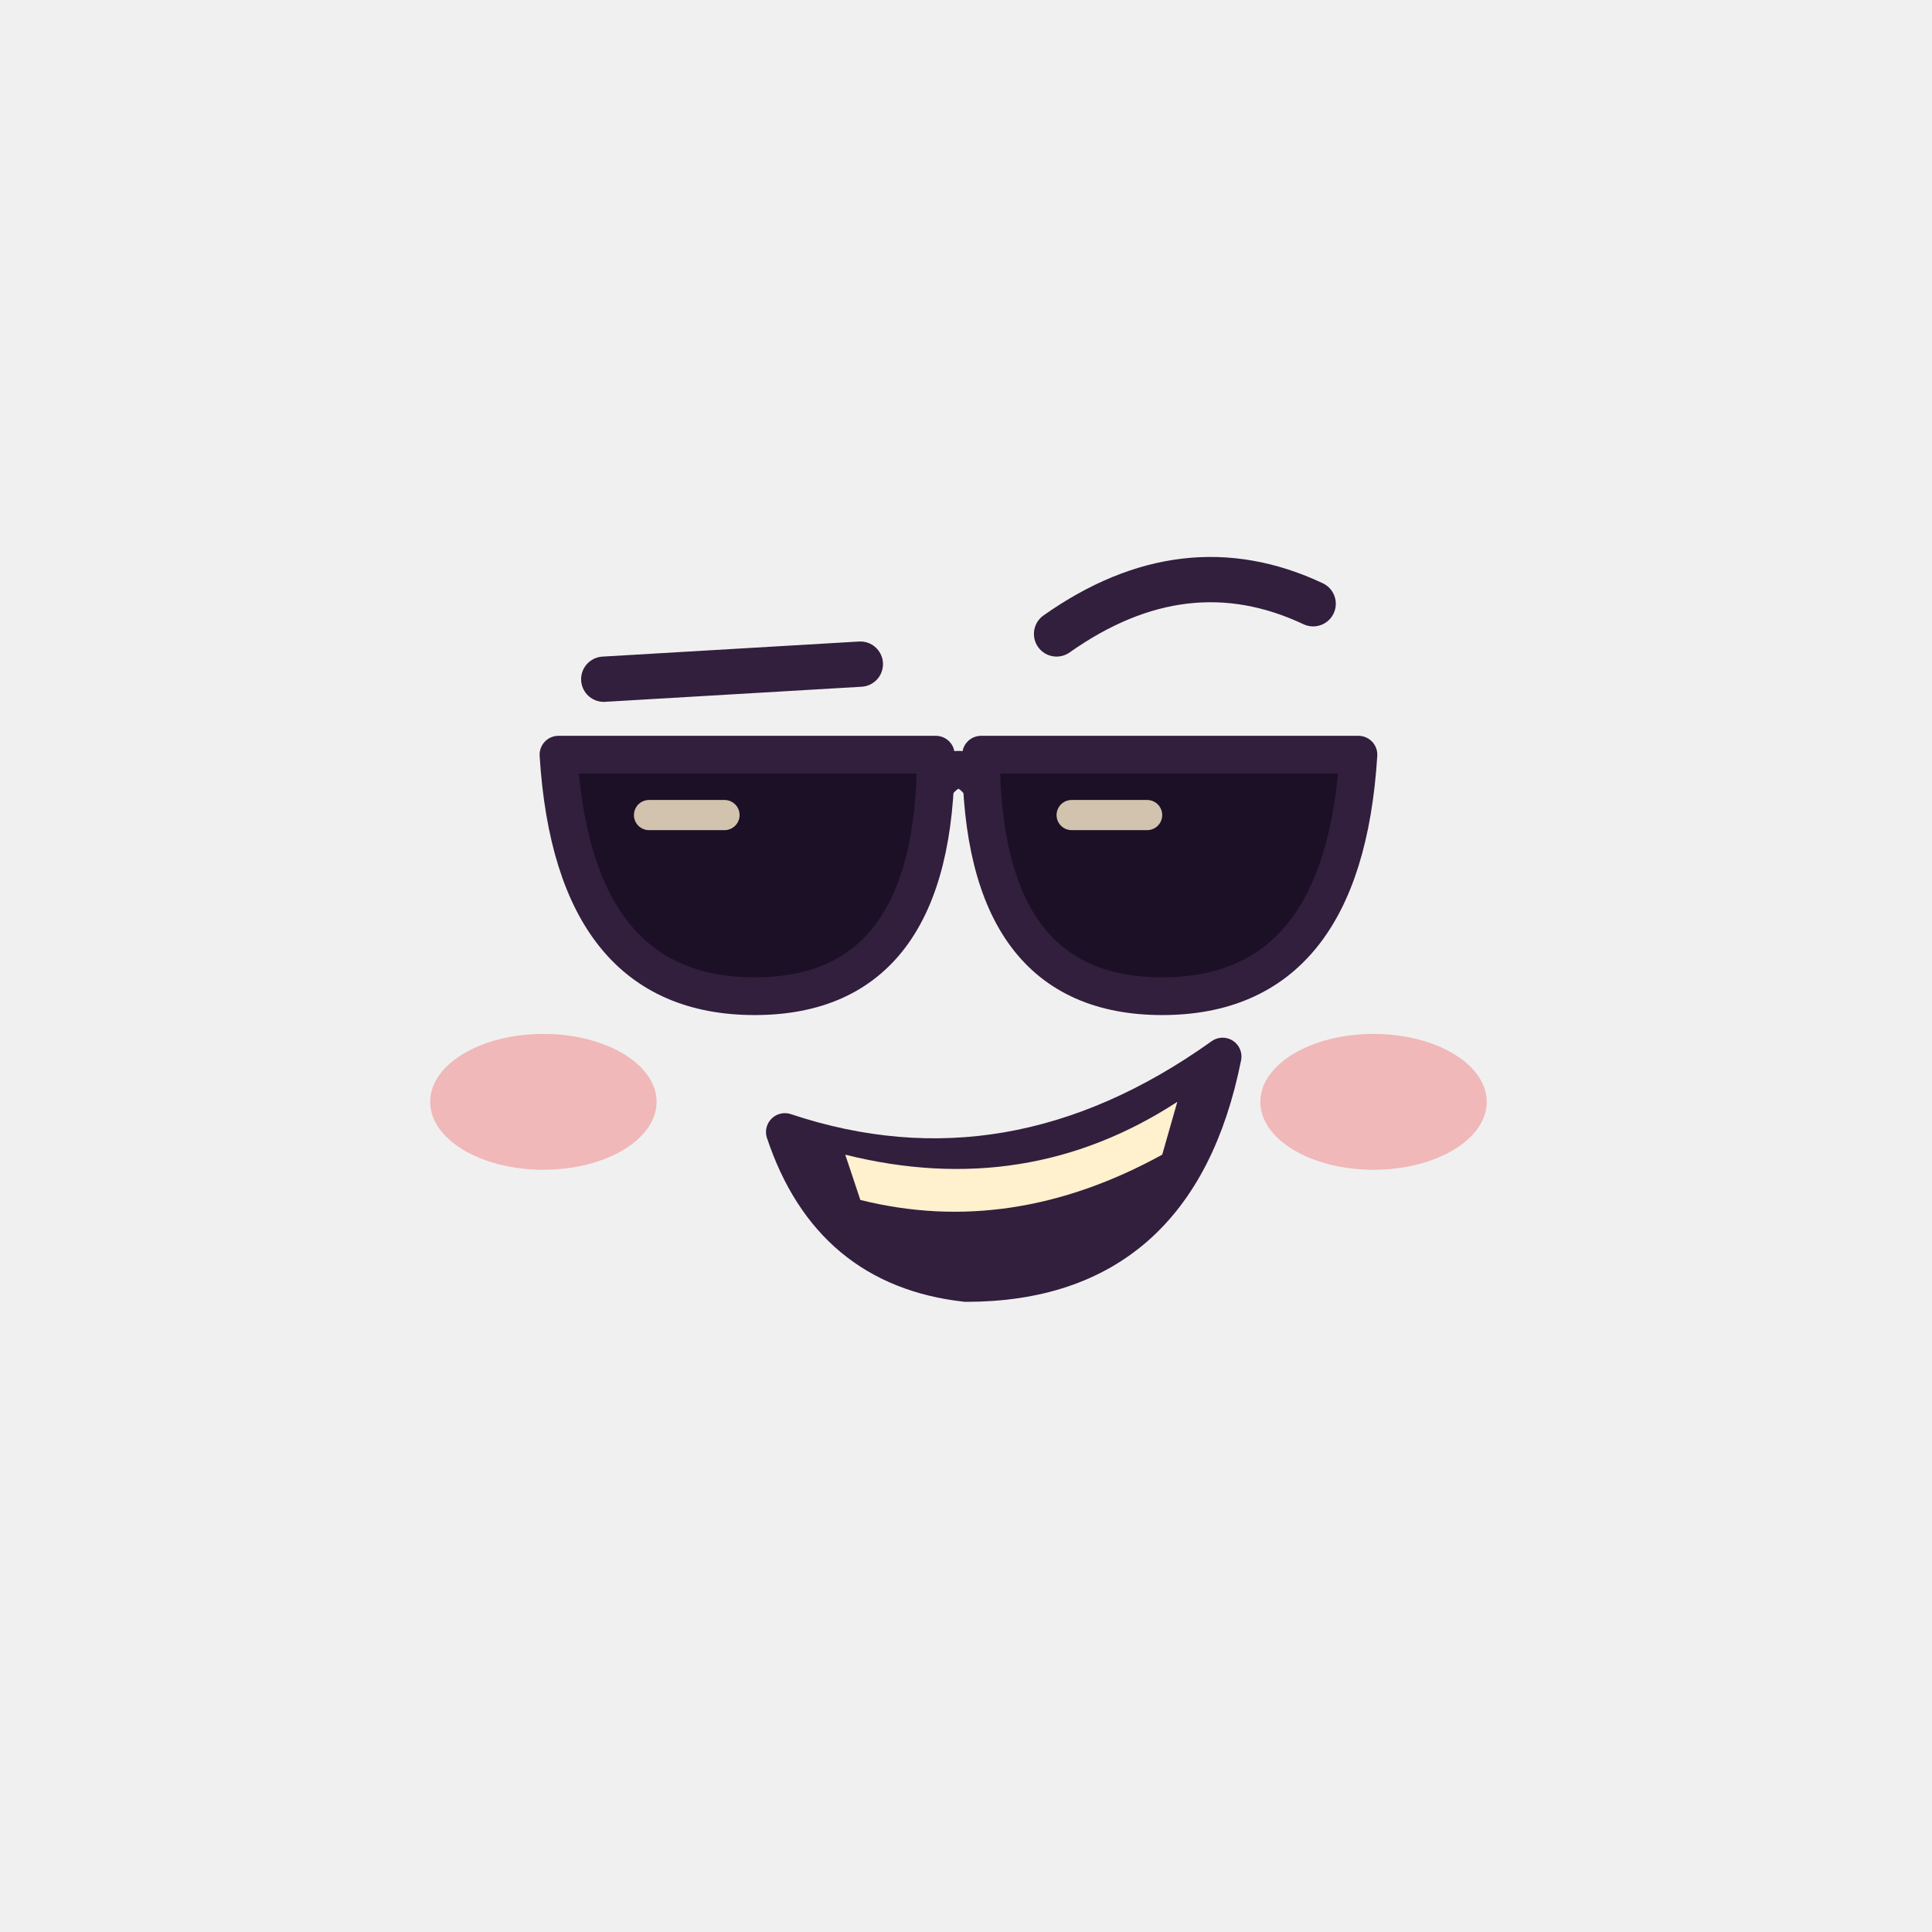
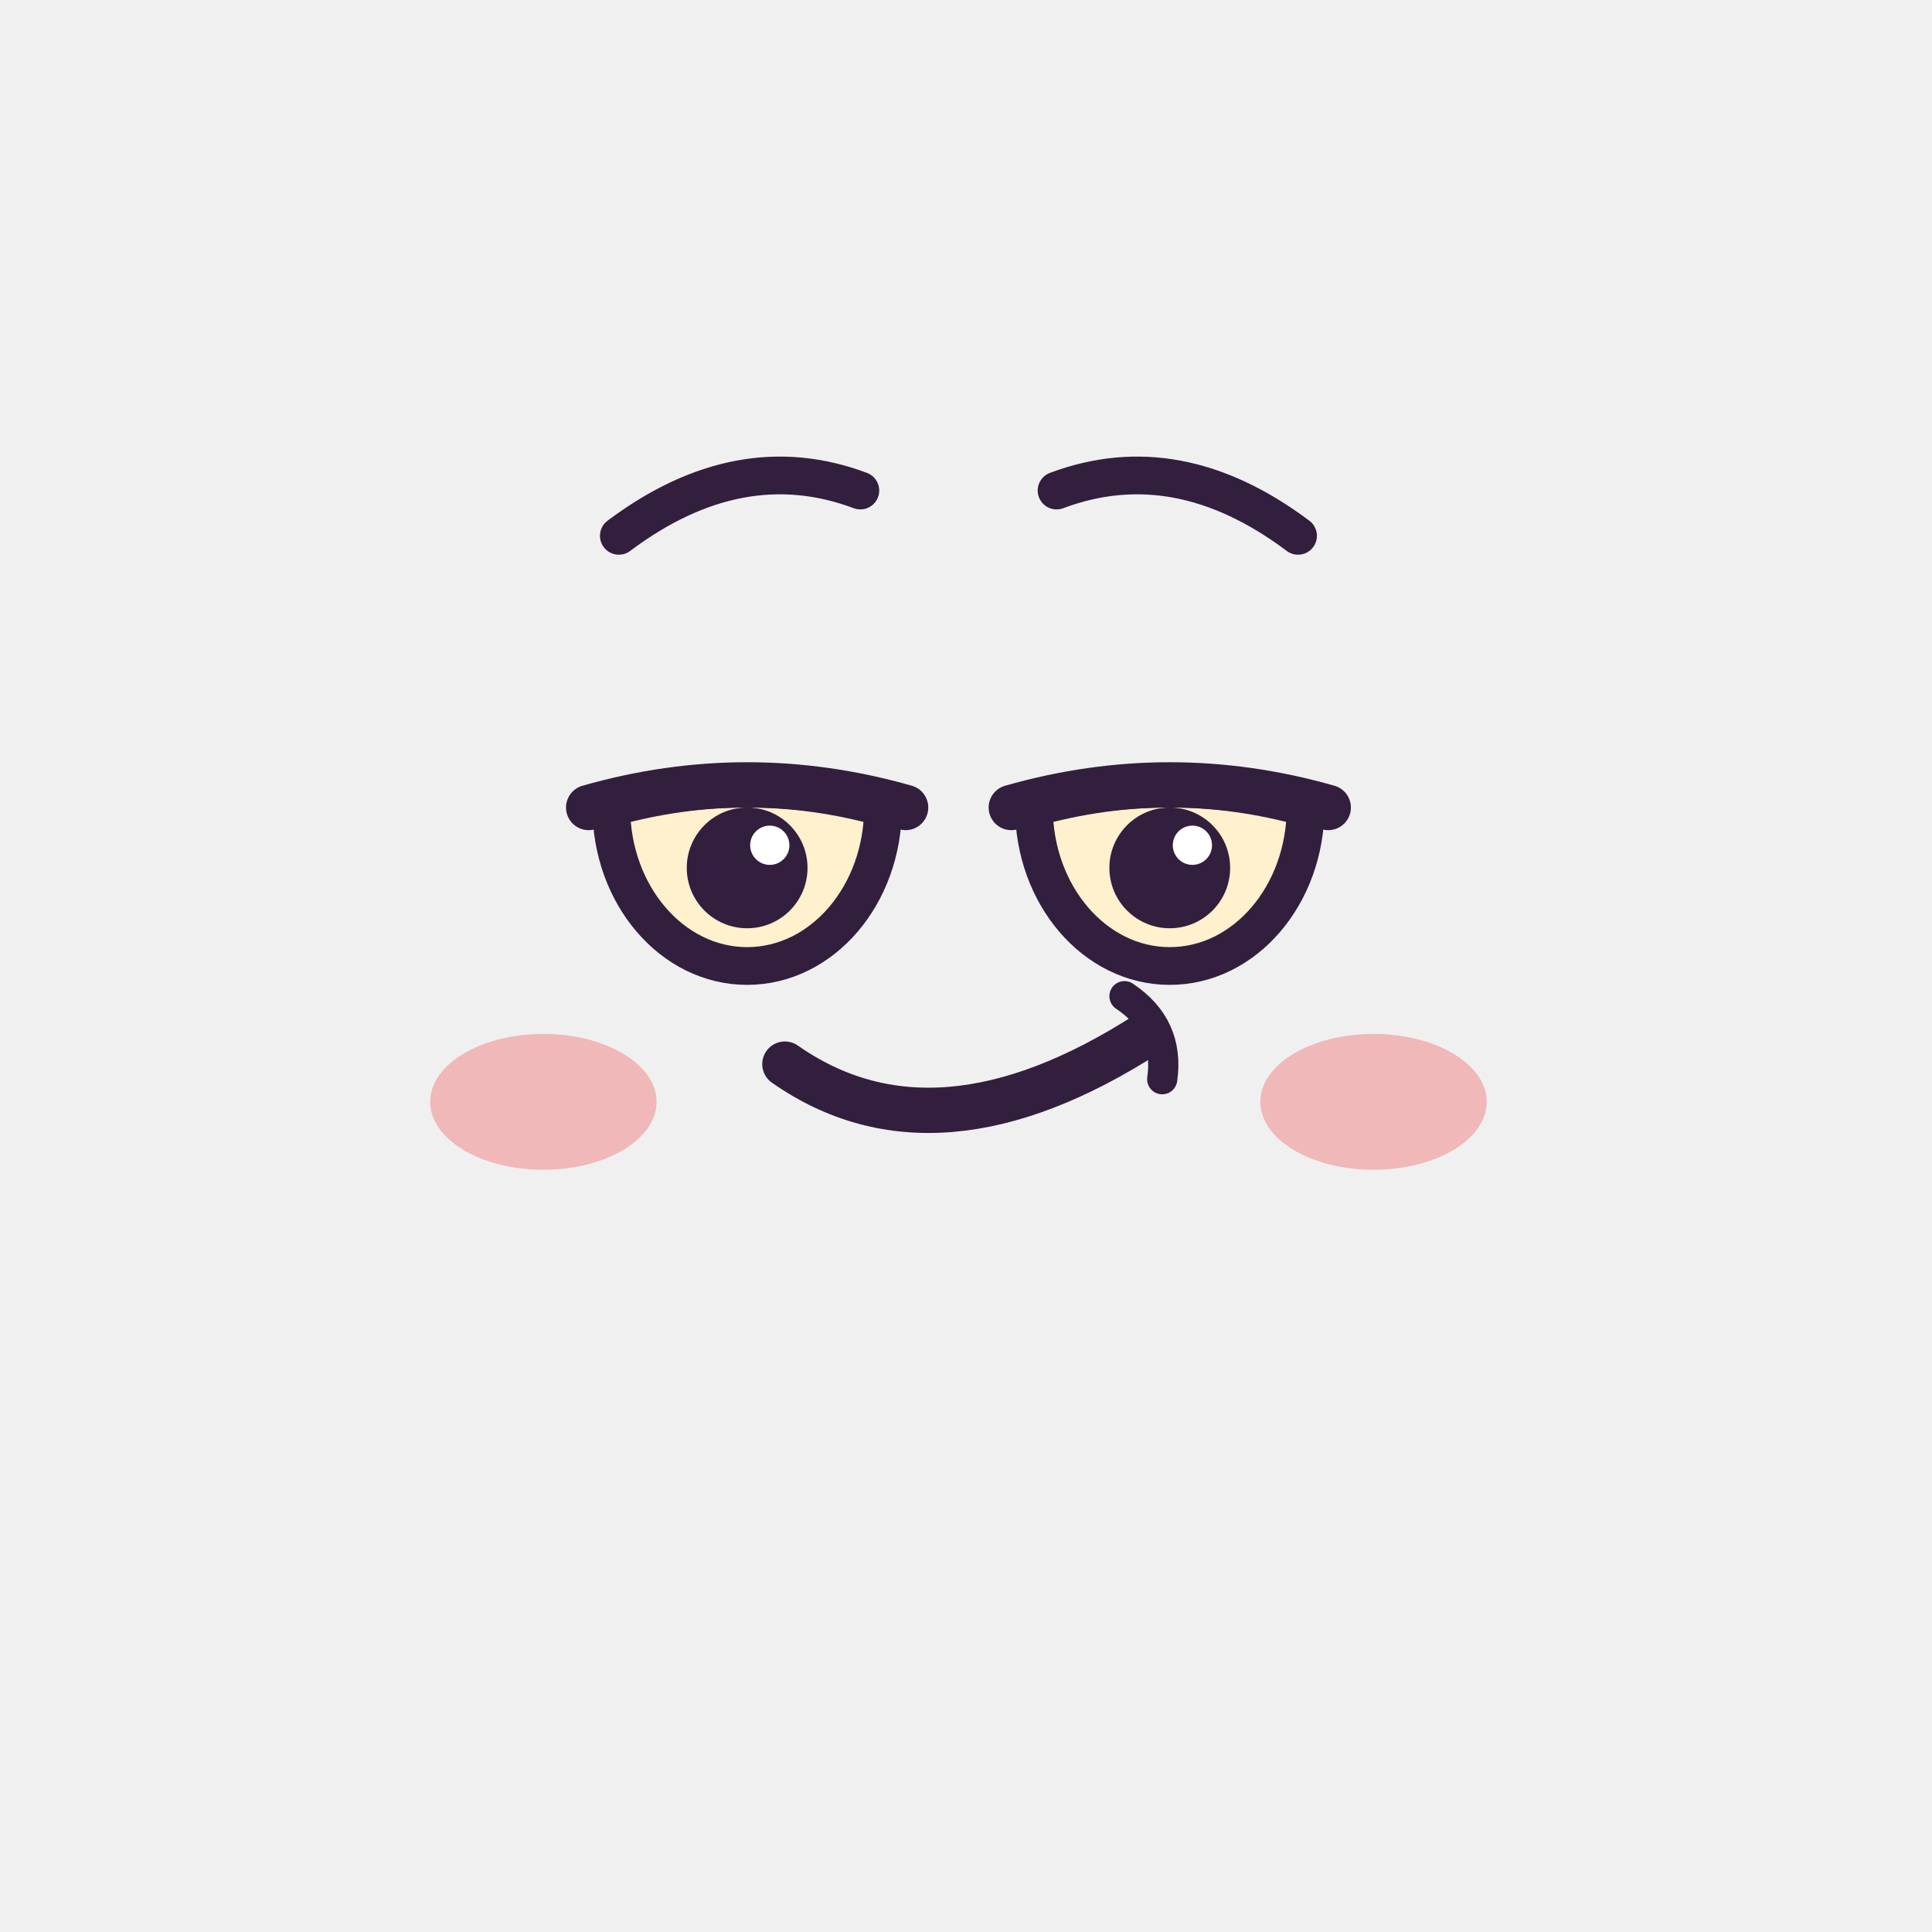
<svg xmlns="http://www.w3.org/2000/svg" width="256" height="256" viewBox="0 0 256 256">
  <g stroke="#321E3D" stroke-width="8" stroke-linecap="round" stroke-linejoin="round">
    <ellipse cx="72" cy="146" rx="15" ry="9" fill="#F08A8A" stroke="none" opacity=".55" />
    <ellipse cx="182" cy="146" rx="15" ry="9" fill="#F08A8A" stroke="none" opacity=".55" />
-     <path d="M 74 100 L 124 100 Q 124 132 100 132 Q 76 132 74 100 Z" fill="#1B1026" stroke-width="5" />
-     <path d="M 130 100 L 180 100 Q 178 132 154 132 Q 130 132 130 100 Z" fill="#1B1026" stroke-width="5" />
-     <path d="M 124 104 Q 127 100 130 104" fill="none" stroke-width="5" />
-     <path d="M 86 108 L 96 108 M 142 108 L 152 108" fill="none" stroke="#FFF0CE" stroke-width="4" opacity=".8" />
-     <path d="M 80 90 L 114 88" fill="none" stroke-width="6" />
-     <path d="M 140 84 Q 157 72 174 80" fill="none" stroke-width="6" />
-     <path d="M 104 150 Q 134 160 162 140 Q 156 170 128 170 Q 110 168 104 150 Z" fill="#321E3D" stroke-width="5" />
-     <path d="M 112 153 Q 136 159 156 146 L 154 153 Q 134 164 114 159 Z" fill="#FFF0CE" stroke="none" />
+     <g transform="translate(0 -7)">
+       <path d="M 81 114 A 18 21 0 0 0 117 114 Q 99 109 81 114 Z" fill="#FFF0CE" stroke-width="5" />
+       <circle cx="99" cy="122" r="8" fill="#321E3D" stroke="none" />
+       <circle cx="102" cy="119" r="2.6" fill="white" stroke="none" />
+       <path d="M 78 114 Q 99 108 120 114" fill="none" stroke-width="6" />
+       <path d="M 137 114 A 18 21 0 0 0 173 114 Q 155 109 137 114 Z" fill="#FFF0CE" stroke-width="5" />
+       <circle cx="155" cy="122" r="8" fill="#321E3D" stroke="none" />
+       <circle cx="158" cy="119" r="2.6" fill="white" stroke="none" />
+       <path d="M 134 114 Q 155 108 176 114" fill="none" stroke-width="6" />
+       <path d="M 82 78 Q 98 66 114 72" fill="none" stroke-width="5" />
+       <path d="M 140 72 Q 156 66 172 78" fill="none" stroke-width="5" />
+       <path d="M 104 148 Q 124 162 152 144" fill="none" stroke-width="6" />
+       <path d="M 149 139 Q 155 143 154 150" fill="none" stroke-width="4" />
+     </g>
  </g>
</svg>
